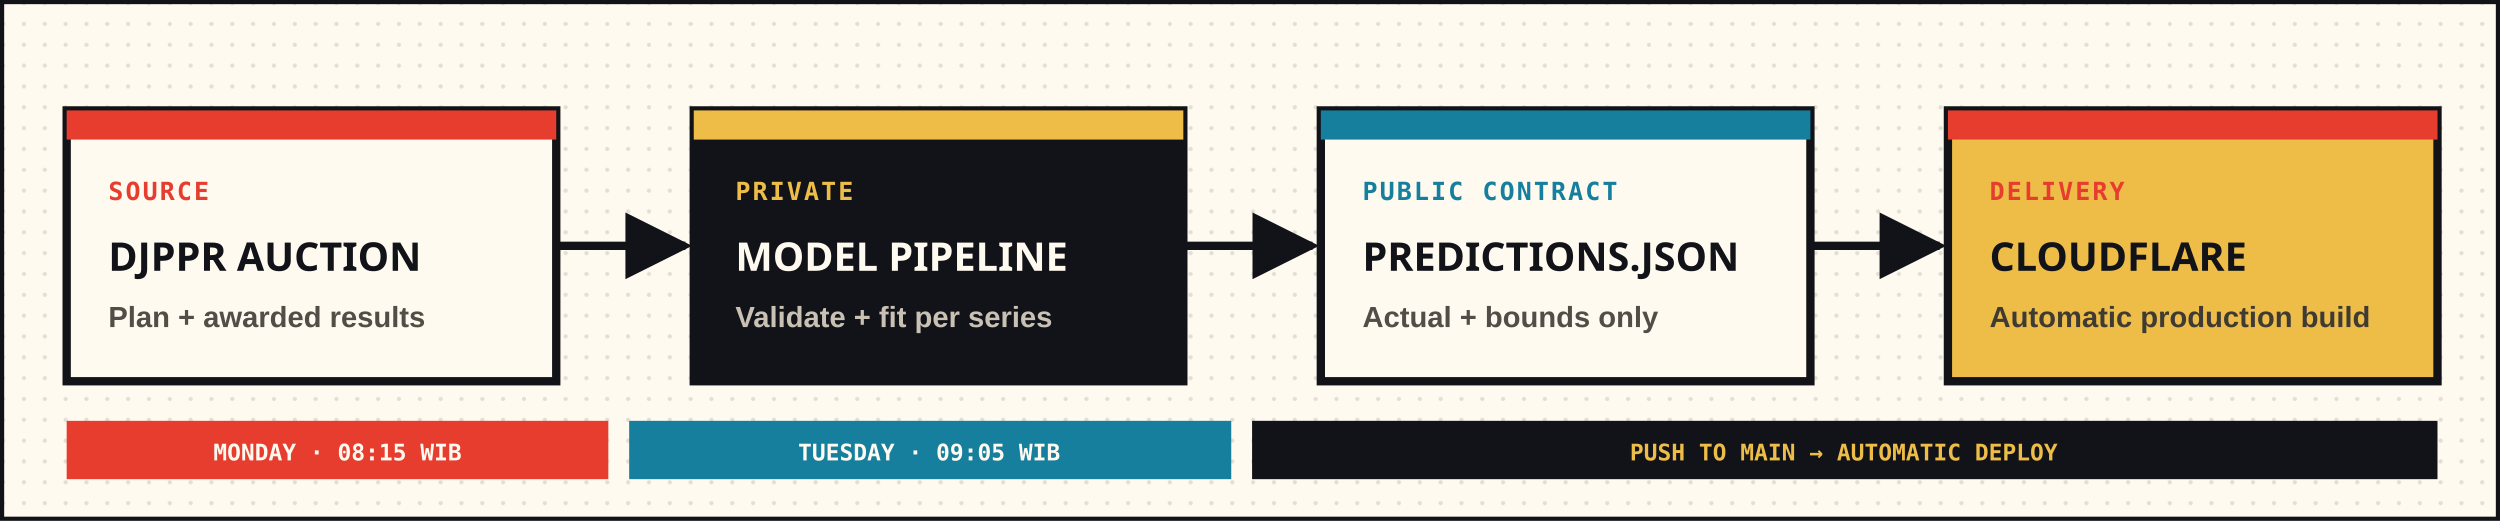
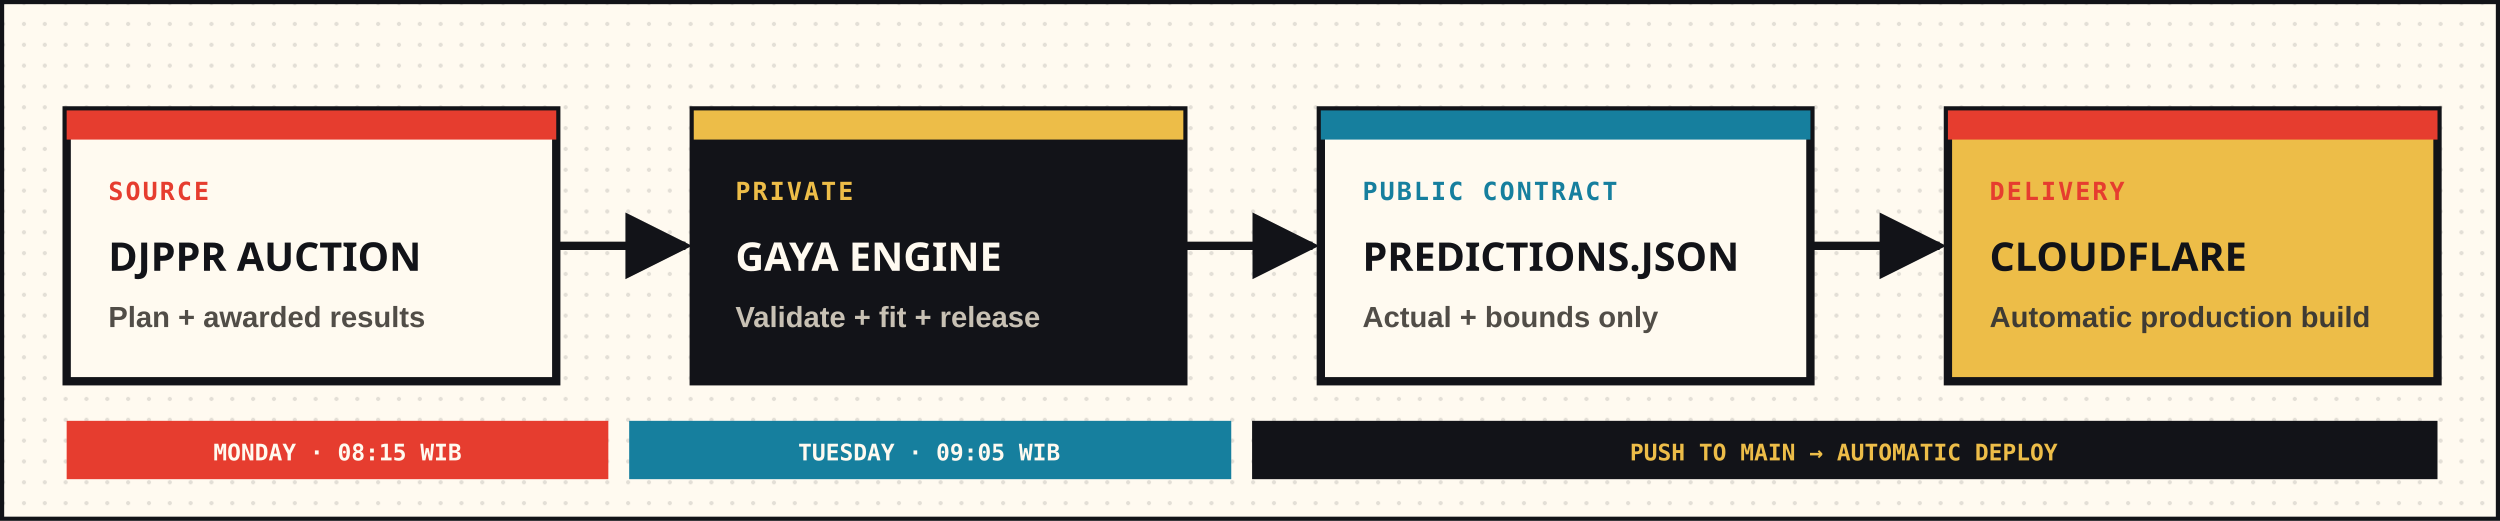
<svg xmlns="http://www.w3.org/2000/svg" width="1200" height="250" viewBox="0 0 1200 250" role="img" aria-labelledby="title desc">
  <defs>
    <marker id="arrow" viewBox="0 0 10 10" refX="9" refY="5" markerWidth="8" markerHeight="8" orient="auto-start-reverse">
      <path d="M 0 0 L 10 5 L 0 10 z" fill="#121318" />
    </marker>
    <pattern id="dots" width="10" height="10" patternUnits="userSpaceOnUse">
      <circle cx="1.5" cy="1.5" r="1" fill="#121318" opacity=".12" />
    </pattern>
  </defs>
  <rect width="1200" height="250" fill="#fffaf0" />
  <rect width="1200" height="250" fill="url(#dots)" />
  <rect x="1" y="1" width="1198" height="248" fill="none" stroke="#121318" stroke-width="2" />
  <line x1="267" y1="118" x2="329" y2="118" stroke="#121318" stroke-width="4" marker-end="url(#arrow)" />
  <line x1="568" y1="118" x2="630" y2="118" stroke="#121318" stroke-width="4" marker-end="url(#arrow)" />
  <line x1="869" y1="118" x2="931" y2="118" stroke="#121318" stroke-width="4" marker-end="url(#arrow)" />
  <g>
    <rect x="32" y="53" width="235" height="130" fill="#fffaf0" stroke="#121318" stroke-width="4" />
    <rect x="32" y="53" width="235" height="14" fill="#e63d2f" />
    <text x="52" y="96" fill="#e63d2f" font-family="ui-monospace, SFMono-Regular, Consolas, monospace" font-size="12" font-weight="900" letter-spacing="1">SOURCE</text>
    <text x="52" y="130" fill="#121318" font-family="Arial Black, Impact, sans-serif" font-size="19" font-weight="900">DJPPR AUCTION</text>
    <text x="52" y="157" fill="#514d47" font-family="Arial, sans-serif" font-size="14" font-weight="700">Plan + awarded results</text>
  </g>
  <g>
    <rect x="333" y="53" width="235" height="130" fill="#121318" stroke="#121318" stroke-width="4" />
    <rect x="333" y="53" width="235" height="14" fill="#edbd48" />
    <text x="353" y="96" fill="#edbd48" font-family="ui-monospace, SFMono-Regular, Consolas, monospace" font-size="12" font-weight="900" letter-spacing="1">PRIVATE</text>
-     <text x="353" y="130" fill="#fffaf0" font-family="Arial Black, Impact, sans-serif" font-size="19" font-weight="900">MODEL PIPELINE</text>
-     <text x="353" y="157" fill="#c8c1b4" font-family="Arial, sans-serif" font-size="14" font-weight="700">Validate + fit per series</text>
+     <text x="353" y="130" fill="#fffaf0" font-family="Arial Black, Impact, sans-serif" font-size="19" font-weight="900">GAYA ENGINE</text>
+     <text x="353" y="157" fill="#c8c1b4" font-family="Arial, sans-serif" font-size="14" font-weight="700">Validate + fit + release</text>
  </g>
  <g>
    <rect x="634" y="53" width="235" height="130" fill="#fffaf0" stroke="#121318" stroke-width="4" />
    <rect x="634" y="53" width="235" height="14" fill="#167f9e" />
    <text x="654" y="96" fill="#167f9e" font-family="ui-monospace, SFMono-Regular, Consolas, monospace" font-size="12" font-weight="900" letter-spacing="1">PUBLIC CONTRACT</text>
    <text x="654" y="130" fill="#121318" font-family="Arial Black, Impact, sans-serif" font-size="19" font-weight="900">PREDICTIONS.JSON</text>
    <text x="654" y="157" fill="#514d47" font-family="Arial, sans-serif" font-size="14" font-weight="700">Actual + bounds only</text>
  </g>
  <g>
    <rect x="935" y="53" width="235" height="130" fill="#edbd48" stroke="#121318" stroke-width="4" />
    <rect x="935" y="53" width="235" height="14" fill="#e63d2f" />
    <text x="955" y="96" fill="#e63d2f" font-family="ui-monospace, SFMono-Regular, Consolas, monospace" font-size="12" font-weight="900" letter-spacing="1">DELIVERY</text>
    <text x="955" y="130" fill="#121318" font-family="Arial Black, Impact, sans-serif" font-size="19" font-weight="900">CLOUDFLARE</text>
    <text x="955" y="157" fill="#3f3b34" font-family="Arial, sans-serif" font-size="14" font-weight="700">Automatic production build</text>
  </g>
  <rect x="32" y="202" width="260" height="28" fill="#e63d2f" />
  <rect x="302" y="202" width="289" height="28" fill="#167f9e" />
  <rect x="601" y="202" width="569" height="28" fill="#121318" />
  <text x="162" y="221" text-anchor="middle" fill="#fffaf0" font-family="ui-monospace, SFMono-Regular, Consolas, monospace" font-size="11" font-weight="900">MONDAY · 08:15 WIB</text>
  <text x="446" y="221" text-anchor="middle" fill="#fffaf0" font-family="ui-monospace, SFMono-Regular, Consolas, monospace" font-size="11" font-weight="900">TUESDAY · 09:05 WIB</text>
  <text x="885" y="221" text-anchor="middle" fill="#edbd48" font-family="ui-monospace, SFMono-Regular, Consolas, monospace" font-size="11" font-weight="900">PUSH TO MAIN → AUTOMATIC DEPLOY</text>
</svg>
